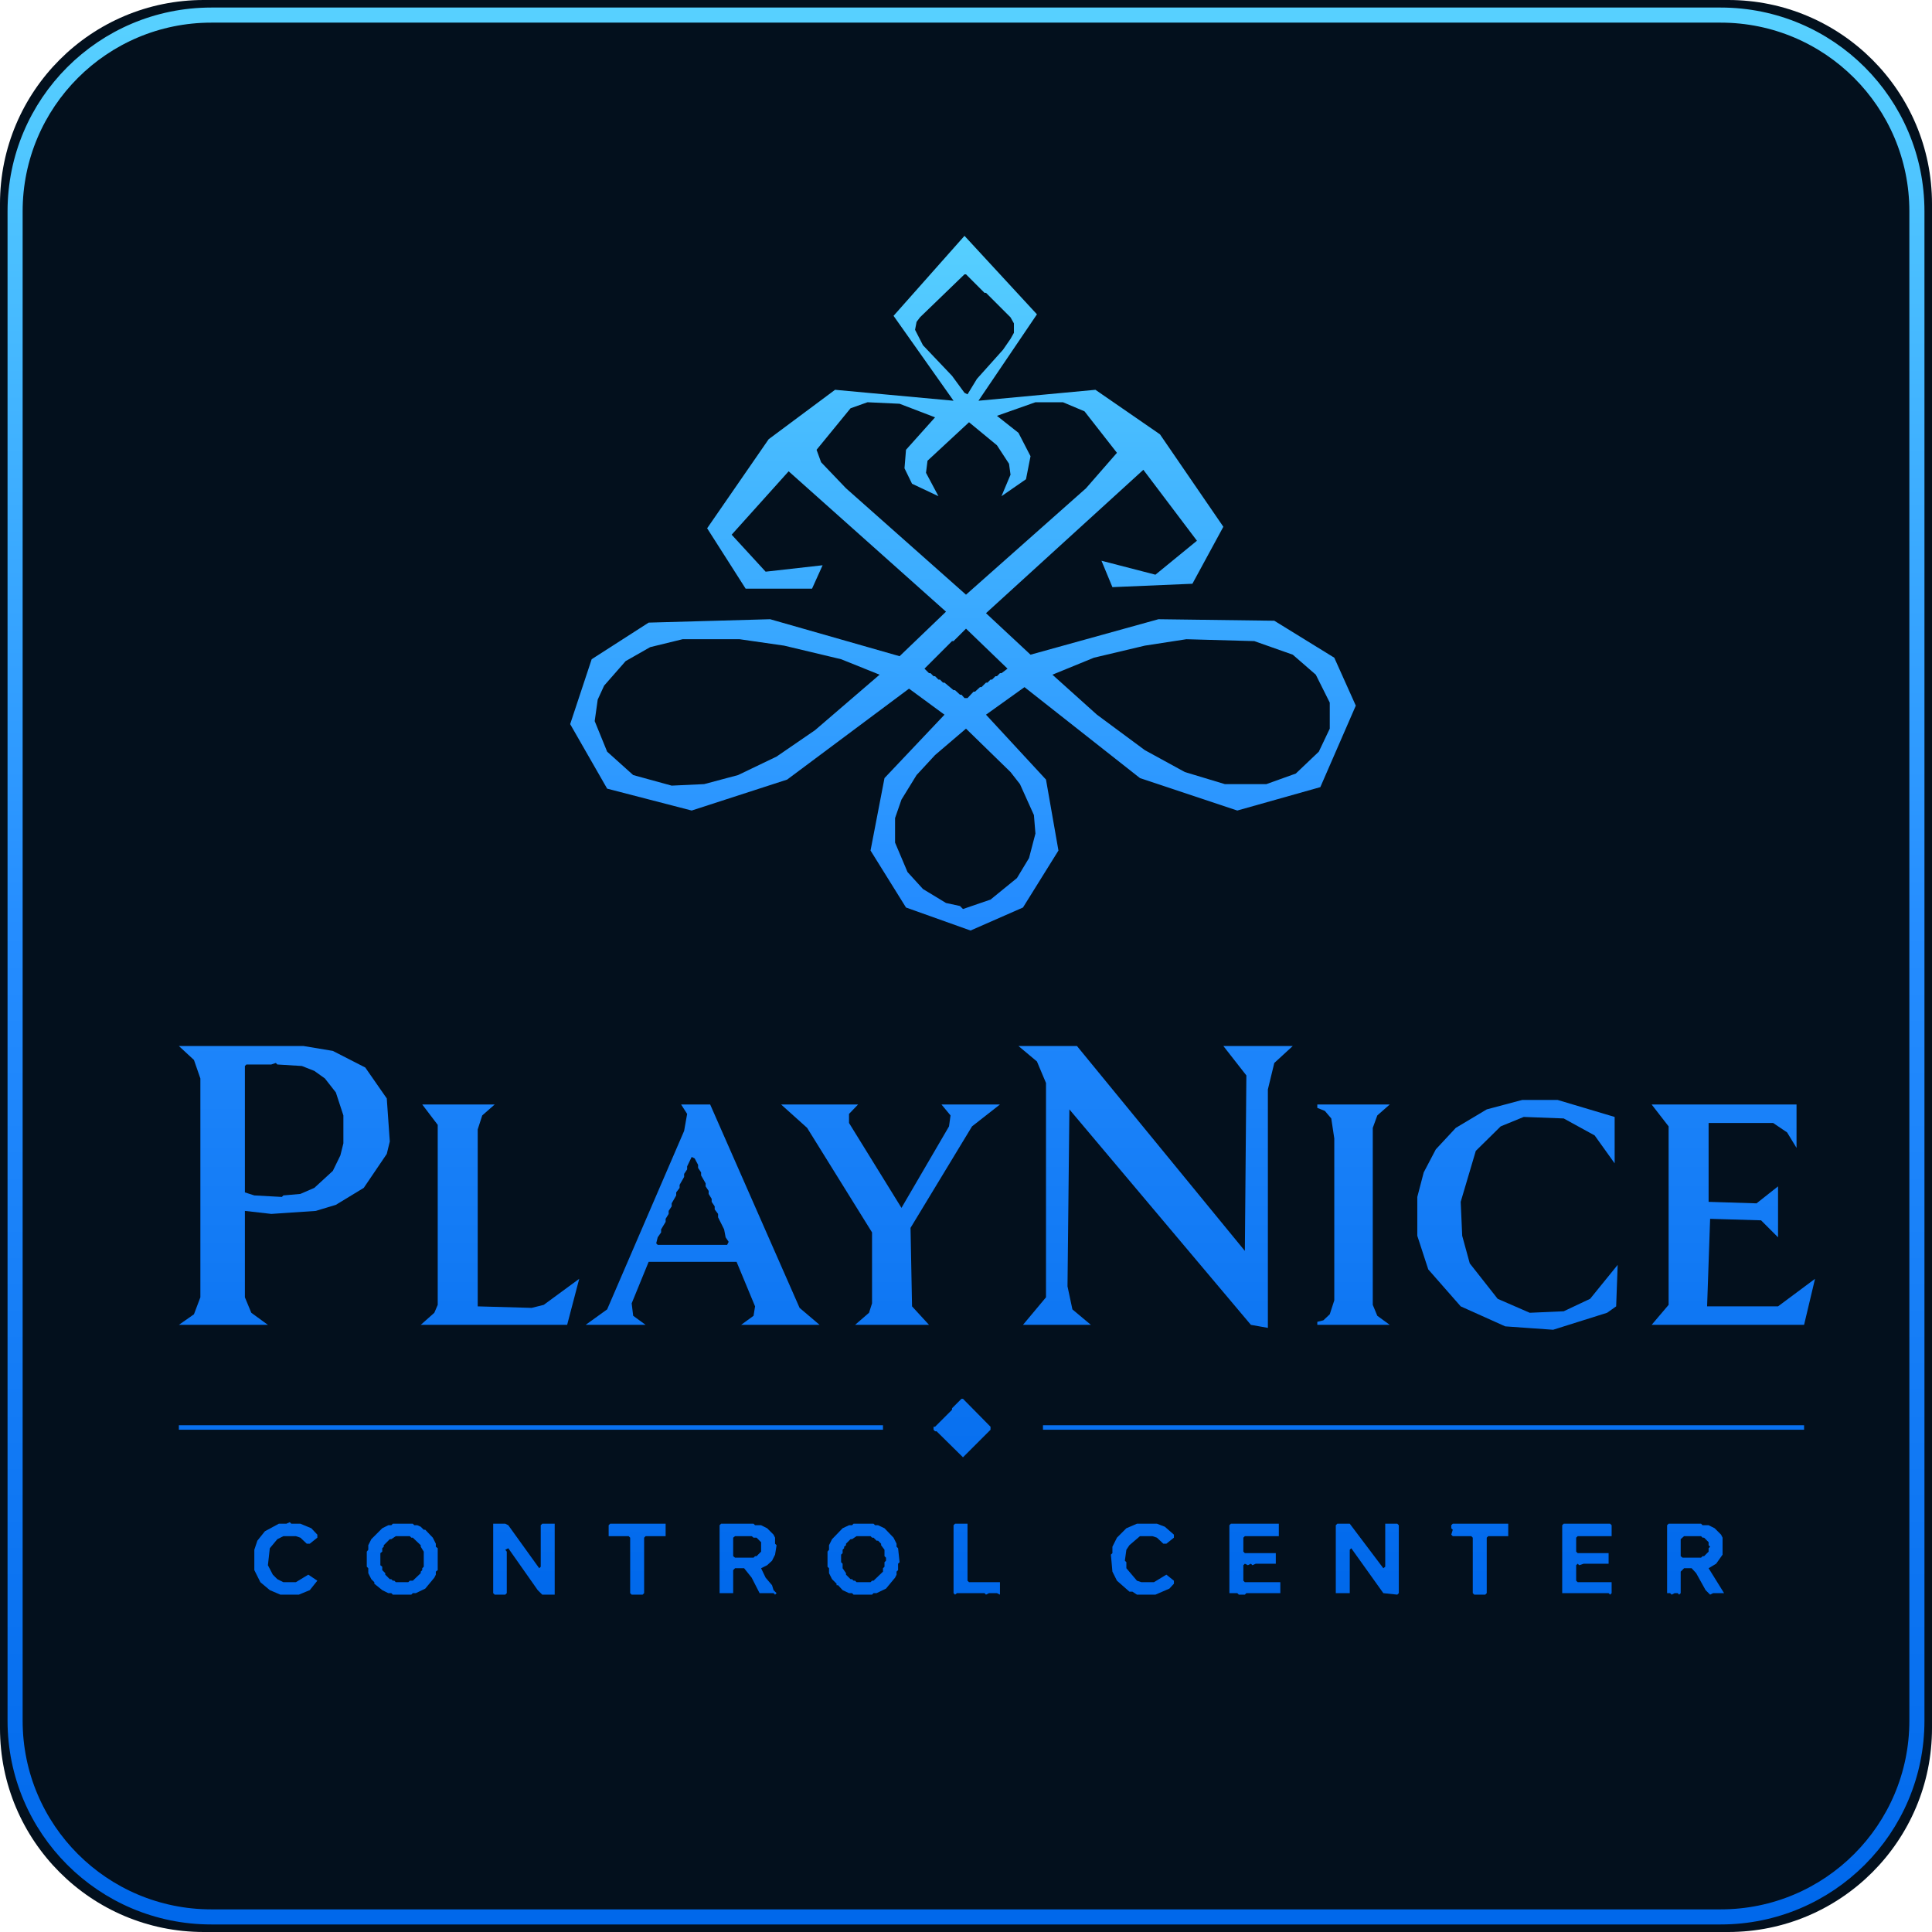
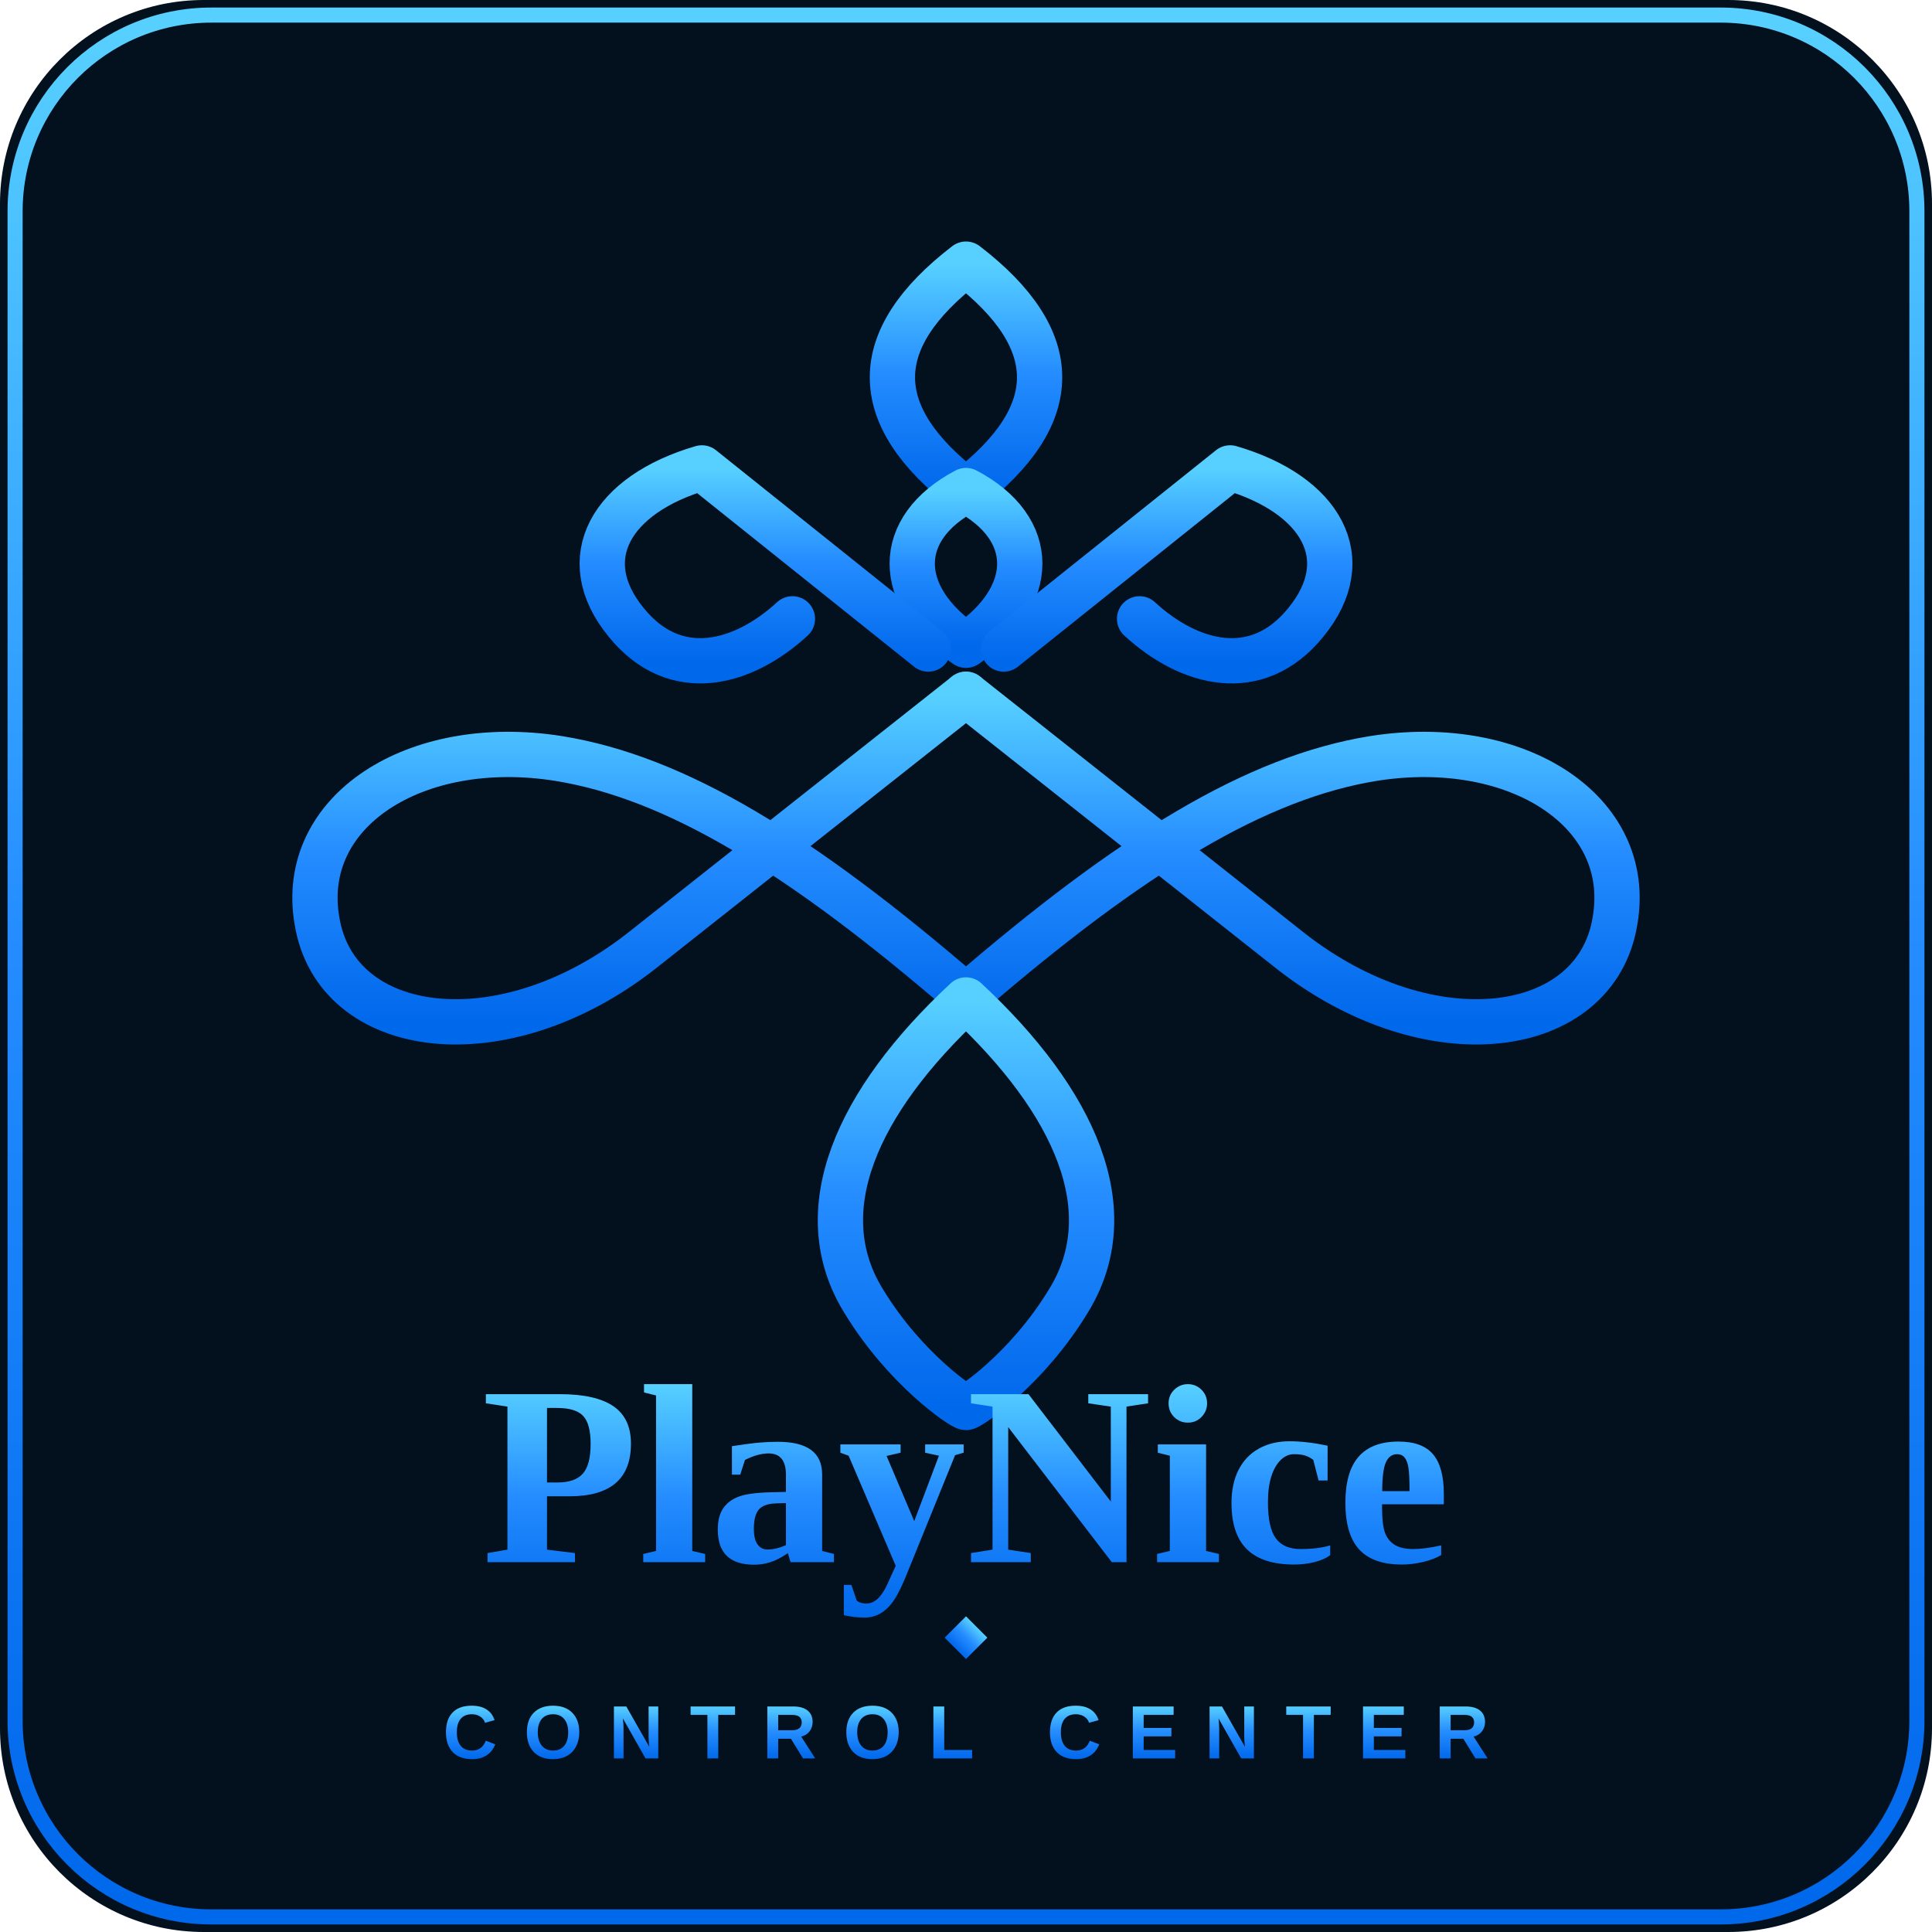
- <svg xmlns="http://www.w3.org/2000/svg" width="192" height="192" viewBox="0 0 512 512" role="img" aria-label="PlayNice Control Center">
+ <svg xmlns="http://www.w3.org/2000/svg" width="512" height="512" viewBox="0 0 512 512" role="img" aria-label="PlayNice Control Center">
  <defs>
    <linearGradient id="b" x1="0" y1="0" x2="0" y2="1">
      <stop offset="0" stop-color="#57d0ff" />
      <stop offset=".48" stop-color="#258dff" />
      <stop offset="1" stop-color="#0068eb" />
    </linearGradient>
  </defs>
  <rect width="512" height="512" rx="54" fill="#03101d" />
  <rect x="4" y="4" width="504" height="504" rx="52" fill="none" stroke="url(#b)" stroke-width="4" />
-   <path d="M445.4,407.9L446.3,407.1L450.8,407.1L451.2,407.5L451.6,407.5L452.8,408.7L452.8,409.5L453.2,409.9L452.8,410.3L452.8,411.2L451.6,412.4L451.2,412.4L450.8,412.8L445.9,412.8L445.4,412.4ZM227.0,407.1L230.7,407.1L231.1,407.5L231.5,407.5L232.3,408.3L232.7,408.3L233.5,409.1L233.5,409.5L234.4,410.7L234.4,412.4L234.8,412.8L234.8,413.6L234.4,414.0L234.4,415.2L234.0,415.6L234.0,416.5L231.5,418.9L231.1,418.9L230.7,419.3L227.0,419.3L226.6,418.9L226.2,418.9L225.8,418.5L225.4,418.5L224.2,417.3L224.2,416.9L223.3,415.6L223.3,414.4L222.9,414.0L222.9,412.0L223.3,411.6L223.3,410.7L223.7,410.3L223.7,409.9L224.2,409.5L224.2,409.1L225.4,407.9L225.8,407.9ZM194.3,407.5L194.8,407.1L199.2,407.1L199.7,407.5L200.5,407.5L201.7,408.7L201.7,411.2L200.5,412.4L200.1,412.4L199.7,412.8L194.8,412.8L194.3,412.4ZM104.9,407.1L108.6,407.1L109.0,407.5L109.4,407.5L111.5,409.5L111.5,409.9L112.3,411.2L112.3,415.2L111.9,415.6L111.9,416.1L111.5,416.5L111.5,416.9L109.4,418.9L108.6,418.9L108.2,419.3L104.9,419.3L104.5,418.9L104.1,418.9L103.7,418.5L103.3,418.5L102.1,417.3L102.1,416.9L101.3,416.1L101.3,415.2L100.8,414.8L100.8,411.6L101.3,411.2L101.3,410.3L101.7,409.9L101.7,409.5L103.3,407.9L103.7,407.9ZM442.2,403.8L441.8,404.2L441.8,422.2L442.6,422.2L443.0,422.6L443.8,422.2L444.6,422.2L445.0,422.6L445.4,422.2L445.4,416.5L446.3,415.6L448.3,415.6L449.5,416.9L452.0,421.4L453.2,422.6L454.0,422.2L456.9,422.2L452.8,415.6L454.8,414.4L456.5,412.0L456.5,407.5L456.1,406.7L454.4,405.0L452.8,404.2L451.2,404.2L450.8,403.8ZM414.4,403.8L414.0,404.2L414.0,422.2L426.3,422.2L426.7,422.6L427.1,422.2L427.1,419.3L418.1,419.3L417.7,418.9L417.7,414.8L418.1,414.4L418.5,414.8L419.7,414.4L426.3,414.4L426.3,411.6L418.1,411.6L417.7,411.2L417.7,407.5L418.1,407.1L427.1,407.1L427.1,404.2L426.7,403.8ZM385.0,403.8L384.6,404.2L384.6,405.0L385.0,405.4L384.6,406.7L385.0,407.1L389.9,407.1L390.3,407.5L390.3,422.2L390.7,422.6L393.6,422.6L394.0,422.2L394.0,407.5L394.4,407.1L399.7,407.1L399.7,403.8ZM354.4,403.8L354.0,404.2L354.0,422.2L357.7,422.2L357.7,410.7L358.1,410.3L366.6,422.2L370.3,422.6L370.7,422.2L370.7,404.2L370.3,403.8L367.1,403.8L367.1,415.2L366.6,415.6L357.7,403.8ZM326.2,403.8L325.8,404.2L325.8,422.2L327.9,422.2L328.3,422.6L329.9,422.6L330.3,422.2L339.3,422.2L339.3,419.3L329.9,419.3L329.5,418.9L329.5,414.8L329.9,414.4L330.7,414.8L331.5,414.4L331.9,414.8L332.8,414.4L338.1,414.4L338.1,411.6L329.9,411.6L329.5,411.2L329.5,407.5L329.9,407.1L338.9,407.1L338.9,403.8ZM301.3,403.8L298.5,405.0L296.0,407.5L294.8,409.9L294.8,411.6L294.4,412.0L294.8,416.5L296.0,418.9L299.3,421.8L300.1,421.8L301.3,422.6L306.2,422.6L309.9,421.0L311.1,419.7L311.1,418.9L309.1,417.3L305.8,419.3L302.5,419.3L301.3,418.9L298.5,415.6L298.5,414.0L298.1,413.6L298.5,410.7L299.3,409.5L302.1,407.1L305.4,407.1L306.6,407.5L308.3,409.1L309.1,409.1L311.1,407.5L311.1,406.7L308.7,404.6L306.6,403.8ZM253.1,403.8L252.7,404.2L252.7,422.2L253.1,422.6L253.6,422.2L260.9,422.2L261.3,422.6L262.1,422.2L264.2,422.2L265.0,422.6L265.0,419.3L256.8,419.3L256.4,418.9L256.4,403.8ZM226.2,403.8L225.8,404.2L225.0,404.2L223.3,405.0L220.5,407.9L219.7,409.5L219.7,410.7L219.3,411.2L219.3,415.2L219.7,415.6L219.7,416.9L220.5,418.5L221.7,419.7L221.7,420.1L222.1,420.1L223.3,421.4L225.0,422.2L225.8,422.2L226.2,422.6L231.1,422.6L231.5,422.2L232.3,422.2L234.8,421.0L237.2,418.1L237.6,417.3L237.6,416.5L238.0,416.1L238.0,414.4L238.4,414.0L238.0,410.3L237.6,409.9L237.6,409.1L236.8,407.5L234.4,405.0L232.7,404.2L231.9,404.2L231.5,403.8ZM191.1,403.8L190.7,404.2L190.7,422.2L194.3,422.2L194.3,416.1L194.8,415.6L197.2,415.6L199.2,418.1L201.3,422.2L205.0,422.2L205.4,422.6L205.8,422.2L205.0,421.4L204.6,420.1L202.9,418.1L201.7,415.6L203.3,414.8L204.6,413.6L205.4,412.0L205.8,409.5L205.4,409.1L205.4,407.5L205.0,406.7L203.3,405.0L201.7,404.2L200.1,404.2L199.7,403.8ZM161.7,403.8L161.3,404.2L161.3,407.1L166.6,407.1L167.0,407.5L167.0,422.2L167.4,422.6L170.3,422.6L170.7,422.2L170.7,407.5L171.1,407.1L176.4,407.1L176.4,403.8ZM130.7,403.8L130.7,422.2L131.1,422.6L133.9,422.6L134.3,422.2L134.3,411.2L133.9,410.7L134.7,410.3L142.5,421.4L143.7,422.6L147.0,422.6L147.0,403.8L143.7,403.8L143.3,404.2L143.3,415.2L142.9,415.6L134.7,404.2L133.9,403.8ZM104.1,403.8L103.7,404.2L102.9,404.2L101.3,405.0L98.4,407.9L97.6,409.5L97.6,410.7L97.2,411.2L97.2,415.2L97.6,415.6L97.6,416.9L98.4,418.5L99.2,419.3L99.2,419.7L101.3,421.4L102.9,422.2L103.7,422.2L104.1,422.6L109.0,422.6L109.4,422.2L110.2,422.2L112.7,421.0L115.1,418.1L115.5,417.3L115.5,416.5L116.0,416.1L116.0,410.3L115.5,409.9L115.5,409.1L114.7,407.5L112.7,405.4L112.3,405.4L111.5,404.6L110.6,404.2L109.8,404.2L109.4,403.8ZM73.9,403.8L70.2,405.8L68.2,408.3L67.4,410.7L67.4,416.1L69.0,419.3L71.5,421.4L74.3,422.6L79.2,422.6L82.1,421.4L84.1,418.9L81.7,417.3L78.4,419.3L75.1,419.3L73.5,418.5L72.3,417.3L71.0,414.8L71.5,410.3L73.5,407.9L75.1,407.1L78.4,407.1L79.6,407.5L81.3,409.1L82.1,409.1L84.1,407.5L84.1,406.7L82.5,405.0L79.6,403.8L77.2,403.8L76.8,403.4L75.9,403.8ZM276.4,377.7L276.4,378.9L478.1,378.9L478.1,377.7ZM47.4,377.7L47.4,378.9L234.0,378.9L234.0,377.7ZM254.8,370.7L252.3,373.2L252.3,373.6L247.8,378.1L247.4,378.1L247.4,378.9L247.8,379.3L248.2,379.3L255.2,386.2L262.5,378.9L262.5,378.1L255.2,370.7ZM183.3,306.6L184.1,307.0L185.0,308.7L185.0,309.5L185.8,310.7L185.8,311.5L187.0,313.6L187.0,314.4L187.8,315.6L187.8,316.4L188.6,317.7L188.6,318.5L189.4,319.7L189.4,320.5L190.3,321.7L190.3,322.6L191.9,325.8L192.3,327.9L193.1,329.1L192.7,329.9L174.3,329.9L173.9,329.5L174.3,327.9L175.2,326.6L175.2,325.8L176.4,323.8L176.4,323.0L177.2,321.7L177.2,320.9L178.0,319.7L178.0,318.9L179.2,316.8L179.2,316.0L180.1,314.8L180.1,314.0L181.3,311.9L181.3,311.1L182.1,309.9L182.1,309.1ZM437.7,292.7L442.2,298.5L442.2,345.8L437.7,351.1L478.1,351.1L481.0,338.9L471.2,346.2L452.4,346.2L453.2,323.0L466.7,323.4L471.2,327.9L471.2,314.4L465.5,318.9L452.8,318.5L452.8,297.6L469.9,297.6L473.6,300.1L476.1,304.2L476.1,292.7ZM349.1,292.7L349.1,293.6L351.1,294.4L352.8,296.4L353.6,301.7L353.6,344.6L352.4,348.3L350.7,349.9L349.1,350.3L349.1,351.1L368.3,351.1L365.0,348.7L363.8,345.8L363.8,298.9L365.0,295.6L368.3,292.7ZM207.0,292.7L213.9,298.9L231.1,326.6L231.1,345.4L230.3,347.9L226.6,351.1L246.2,351.1L241.7,346.2L241.3,325.4L257.6,298.5L265.0,292.7L249.5,292.7L251.9,295.6L251.5,298.5L238.9,320.1L225.0,297.6L225.0,295.2L227.4,292.7ZM180.5,292.7L182.1,295.2L181.3,299.7L160.9,347.0L155.2,351.1L171.1,351.1L167.8,348.7L167.4,345.4L171.9,334.4L195.2,334.4L200.1,346.2L199.7,348.7L196.4,351.1L217.2,351.1L211.9,346.6L188.2,292.7ZM111.9,292.7L116.0,298.1L116.0,345.8L115.1,347.9L111.5,351.1L150.3,351.1L153.5,338.9L144.1,345.8L140.9,346.6L126.6,346.2L126.6,299.3L127.8,295.6L131.1,292.7ZM394.0,294.0L385.8,298.9L380.5,304.6L377.3,310.7L375.6,317.2L375.6,327.5L378.5,336.4L387.1,346.2L398.9,351.5L411.6,352.4L425.9,347.9L428.3,346.2L428.7,335.2L421.4,344.2L414.4,347.5L405.4,347.9L396.9,344.2L389.5,334.8L387.5,327.5L387.1,318.5L391.1,305.0L397.7,298.5L403.8,296.0L414.4,296.4L422.6,300.9L427.9,308.3L427.9,296.0L412.8,291.5L403.4,291.5ZM65.3,282.1L71.9,282.1L73.1,281.7L73.5,282.1L80.0,282.5L83.3,283.8L86.1,285.8L89.0,289.5L91.0,295.6L91.0,303.0L90.2,306.2L88.2,310.3L83.3,314.8L79.6,316.4L75.1,316.8L74.7,317.2L67.4,316.8L64.9,316.0L64.9,282.5ZM269.9,277.2L274.8,281.3L277.2,287.0L277.2,343.8L271.1,351.1L289.1,351.1L284.2,347.0L282.9,340.9L283.4,294.0L331.5,351.1L336.0,351.9L336.0,288.7L337.7,281.7L342.6,277.2L324.2,277.2L330.3,285.0L329.9,331.5L285.4,277.2ZM47.4,277.2L51.4,280.9L53.1,285.8L53.1,343.8L51.4,348.3L47.4,351.1L71.0,351.1L66.6,347.9L64.9,343.8L64.9,320.9L71.9,321.7L83.7,320.9L89.0,319.3L96.4,314.8L102.5,305.8L103.3,302.5L102.5,291.1L96.8,282.9L88.2,278.5L80.4,277.2ZM256.0,193.1L267.8,204.6L270.3,207.8L274.0,216.0L274.4,220.9L272.7,227.4L269.5,232.7L262.5,238.4L255.2,240.9L254.4,240.1L250.7,239.3L244.6,235.6L240.5,231.1L237.2,223.3L237.2,216.8L238.9,211.9L242.9,205.4L247.8,200.1ZM278.9,178.8L289.9,174.3L303.4,171.1L314.4,169.4L332.4,169.9L342.6,173.5L348.7,178.8L352.4,186.2L352.4,193.1L349.5,199.2L343.4,205.0L335.6,207.8L324.6,207.8L314.0,204.6L303.4,198.8L290.7,189.4ZM157.6,191.1L158.4,185.4L160.1,181.7L165.8,175.2L172.3,171.5L180.9,169.4L196.0,169.4L207.8,171.1L222.9,174.7L233.1,178.8L216.0,193.5L205.8,200.5L195.6,205.4L186.6,207.8L178.0,208.2L167.8,205.4L160.9,199.2ZM256.0,166.6L267.0,177.2L265.4,178.4L265.0,178.4L264.2,179.2L263.8,179.2L262.9,180.1L262.5,180.1L261.7,180.9L261.3,180.9L260.1,182.1L259.7,182.1L258.4,183.3L258.0,183.3L256.4,185.0L255.6,185.0L254.8,184.1L254.4,184.1L253.1,182.9L252.7,182.9L250.3,180.9L249.9,180.9L249.1,180.1L248.7,180.1L247.8,179.2L247.4,179.2L246.6,178.4L246.2,178.4L245.0,177.2L252.3,169.9L252.7,169.9ZM216.4,119.2L225.4,108.2L229.9,106.6L238.4,107.0L247.8,110.6L240.1,119.2L239.7,124.1L241.7,128.2L248.7,131.5L245.4,125.3L245.8,122.1L256.8,111.9L264.2,118.0L267.4,122.9L267.8,125.8L265.4,131.5L271.9,127.0L273.1,120.9L269.9,114.7L264.2,110.2L274.4,106.6L281.7,106.6L287.4,109.0L296.0,120.0L287.8,129.4L256.0,157.6L224.2,129.4L217.6,122.5ZM255.6,72.7L256.0,72.7L260.9,77.6L261.3,77.6L267.8,84.1L268.7,85.7L268.7,88.2L267.8,89.8L265.8,92.7L258.9,100.4L256.4,104.5L255.6,104.1L252.3,99.6L244.6,91.5L242.5,87.4L242.9,85.3L243.8,84.1ZM255.6,62.5L236.8,83.7L252.7,106.2L221.3,103.3L203.7,116.4L187.4,140.0L197.6,156.0L215.2,156.0L218.0,149.8L202.9,151.5L193.9,141.7L209.0,124.9L250.7,162.1L238.4,173.9L204.1,164.1L171.9,165.0L156.8,174.7L151.1,191.9L160.9,209.0L183.3,214.8L208.6,206.6L240.9,182.5L250.3,189.4L234.4,206.2L230.7,225.4L240.1,240.5L257.2,246.6L271.1,240.5L280.5,225.4L277.2,206.6L261.3,189.4L271.5,182.1L302.1,206.2L327.9,214.8L349.9,208.6L359.3,187.0L353.6,174.3L337.7,164.5L307.0,164.1L273.1,173.5L261.3,162.5L303.0,124.5L317.2,143.3L306.2,152.3L291.9,148.6L294.8,155.6L316.0,154.7L324.2,139.6L307.4,115.1L290.3,103.3L259.3,106.2L274.8,83.3Z" fill="url(#b)" fill-rule="evenodd" />
+   <g fill="none" stroke="url(#b)" stroke-width="12" stroke-linecap="round" stroke-linejoin="round">
+     <path d="M256 70c-26 20-26 40 0 60 26-20 26-40 0-60Z" />
+     <path d="M256 130c-19 10-19 28 0 41 19-13 19-31 0-41Z" />
+     <path d="M246 172 186 124c-24 7-34 24-20 41 13 16 31 11 44-1" />
+     <path d="M266 172 326 124c24 7 34 24 20 41-13 16-31 11-44-1" />
+     <path d="M256 184 170 252c-37 29-81 23-86-8-5-29 26-49 64-43 31 5 64 25 108 63" />
+     <path d="M256 184 342 252c37 29 81 23 86-8 5-29-26-49-64-43-31 5-64 25-108 63" />
+     <path d="M256 265c-29 27-42 56-27 80 11 18 26 28 27 28s16-10 27-28c15-24 2-53-27-80Z" />
+   </g>
+   <text x="256" y="414" text-anchor="middle" font-family="Georgia, 'Times New Roman', serif" font-size="68" font-weight="700" fill="url(#b)">PlayNice</text>
+   <line x1="118" y1="434" x2="226" y2="434" stroke="url(#b)" stroke-width="2" />
+   <rect x="252" y="430" width="8" height="8" transform="rotate(45 256 434)" fill="url(#b)" />
+   <line x1="286" y1="434" x2="394" y2="434" stroke="url(#b)" stroke-width="2" />
+   <text x="256" y="466" text-anchor="middle" font-family="Arial, Helvetica, sans-serif" font-size="20" font-weight="600" letter-spacing="7" fill="url(#b)">CONTROL CENTER</text>
</svg>
